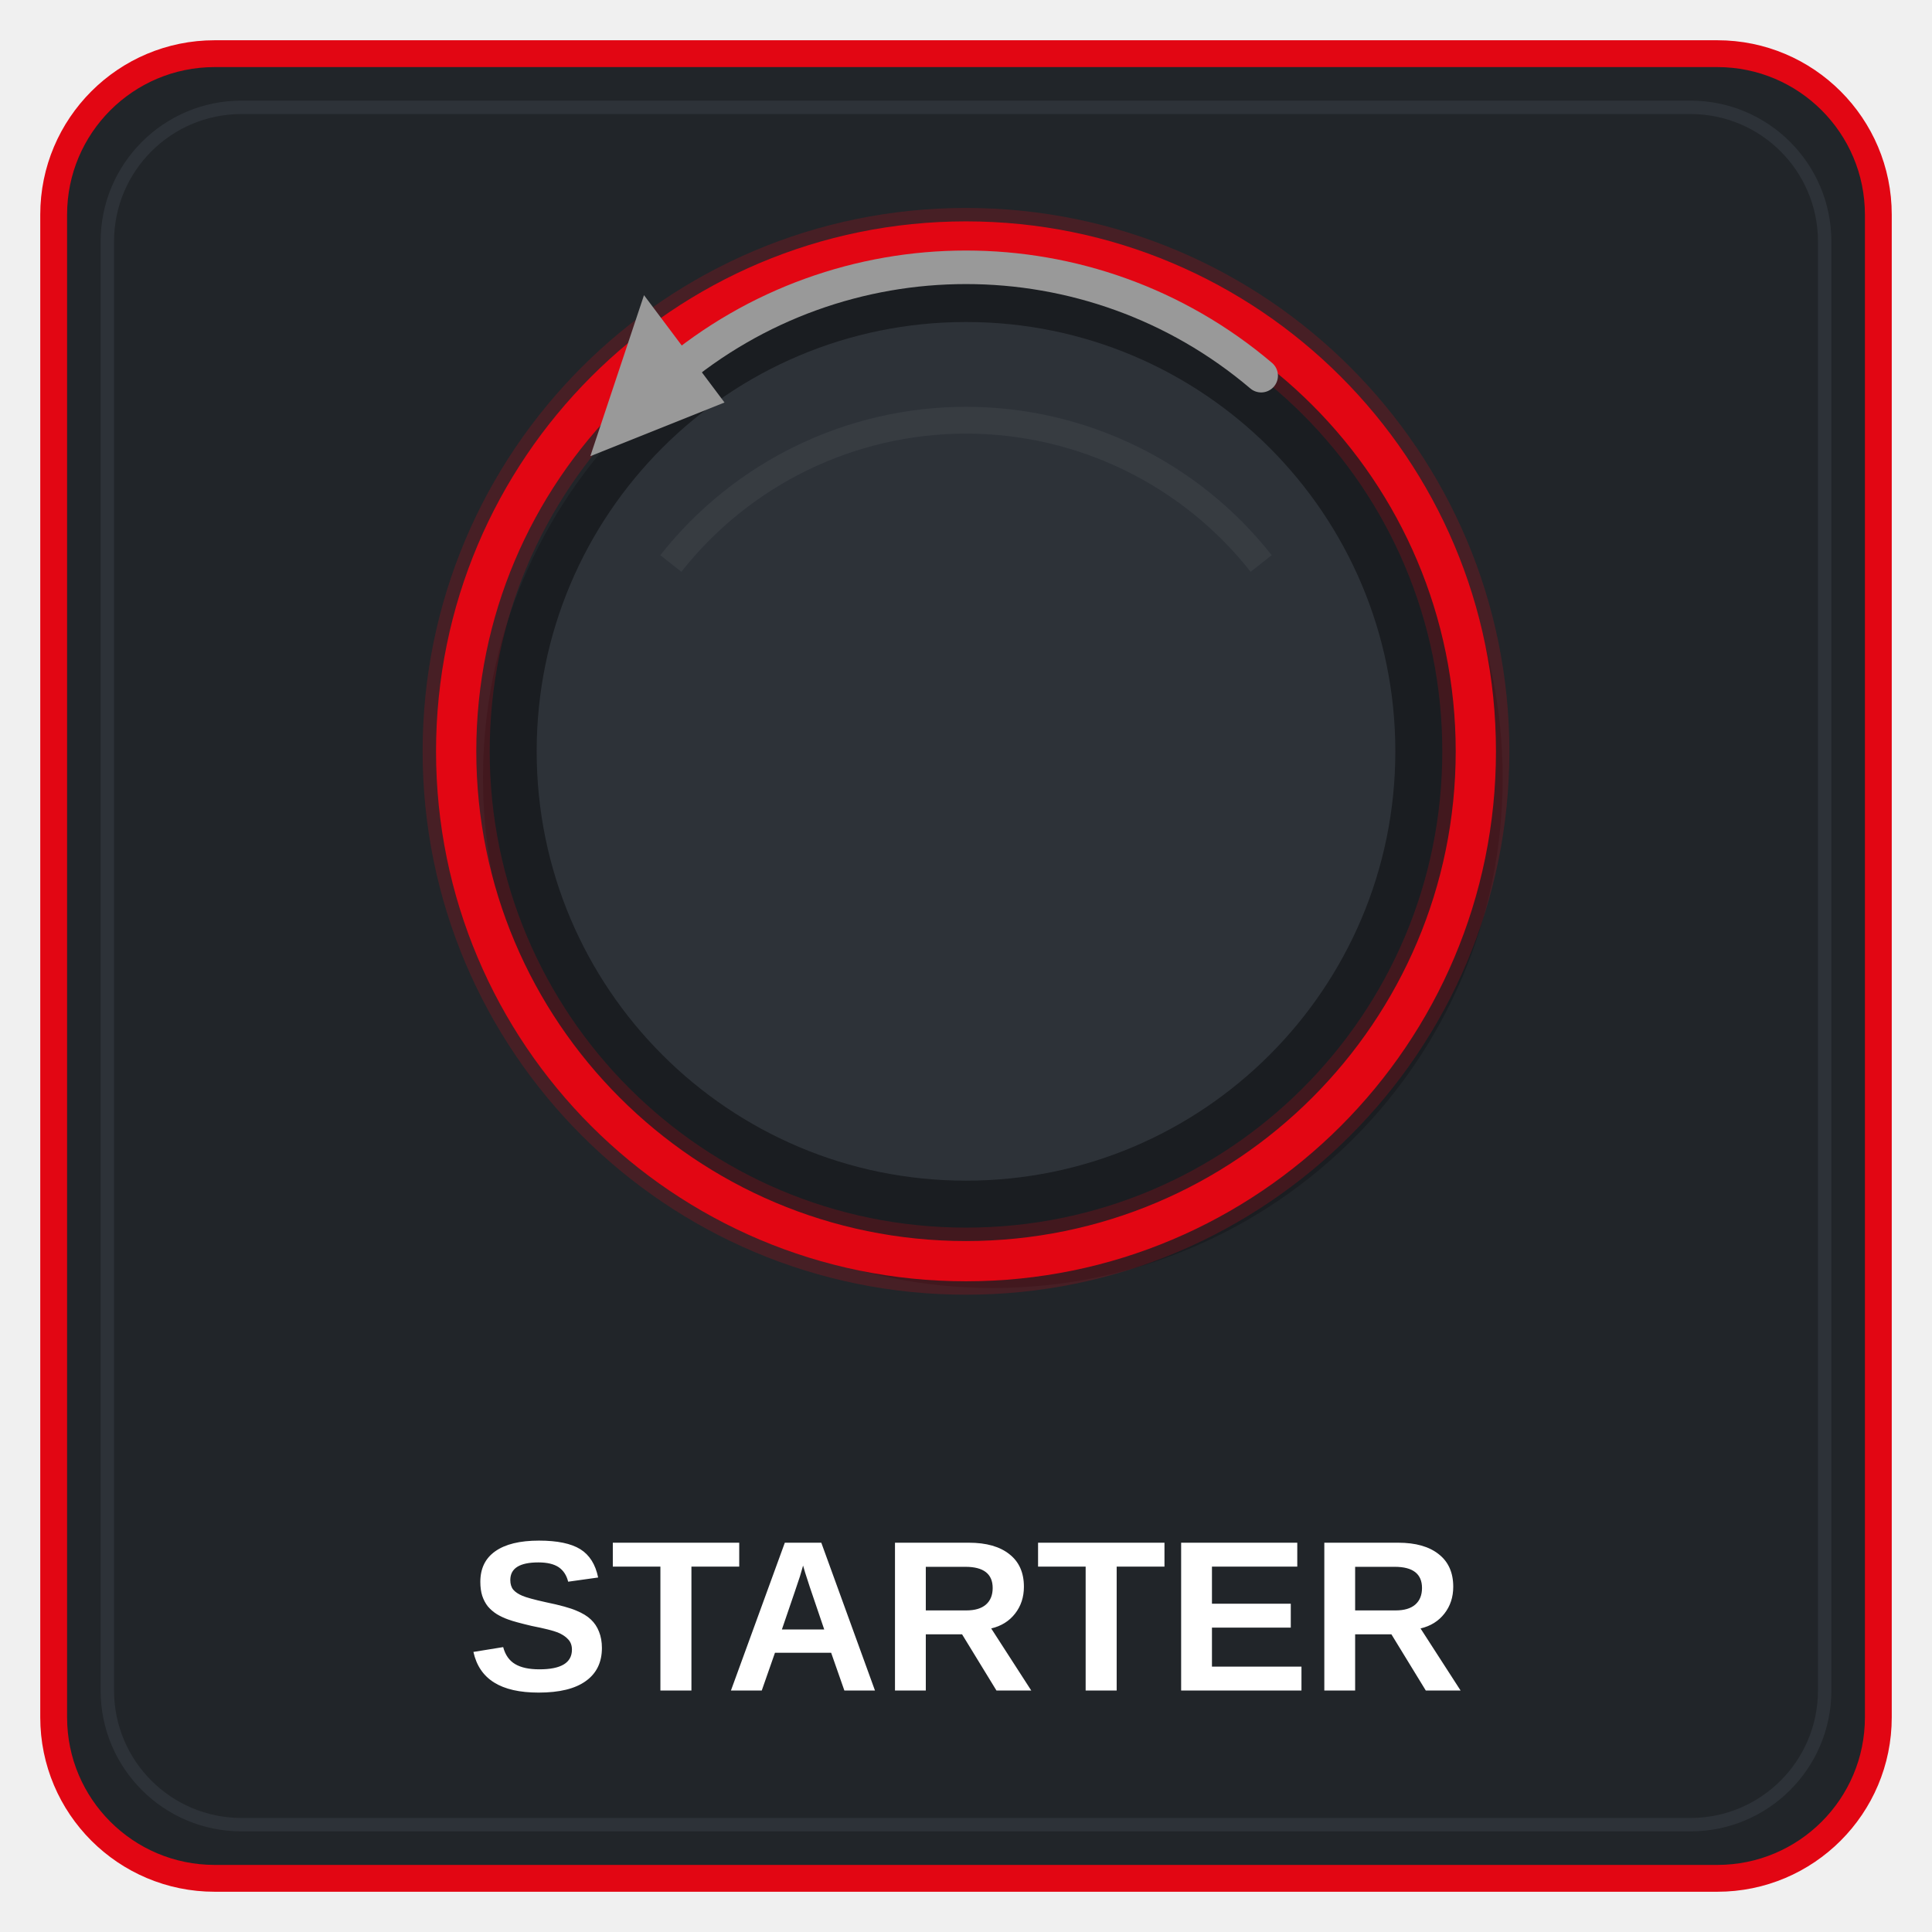
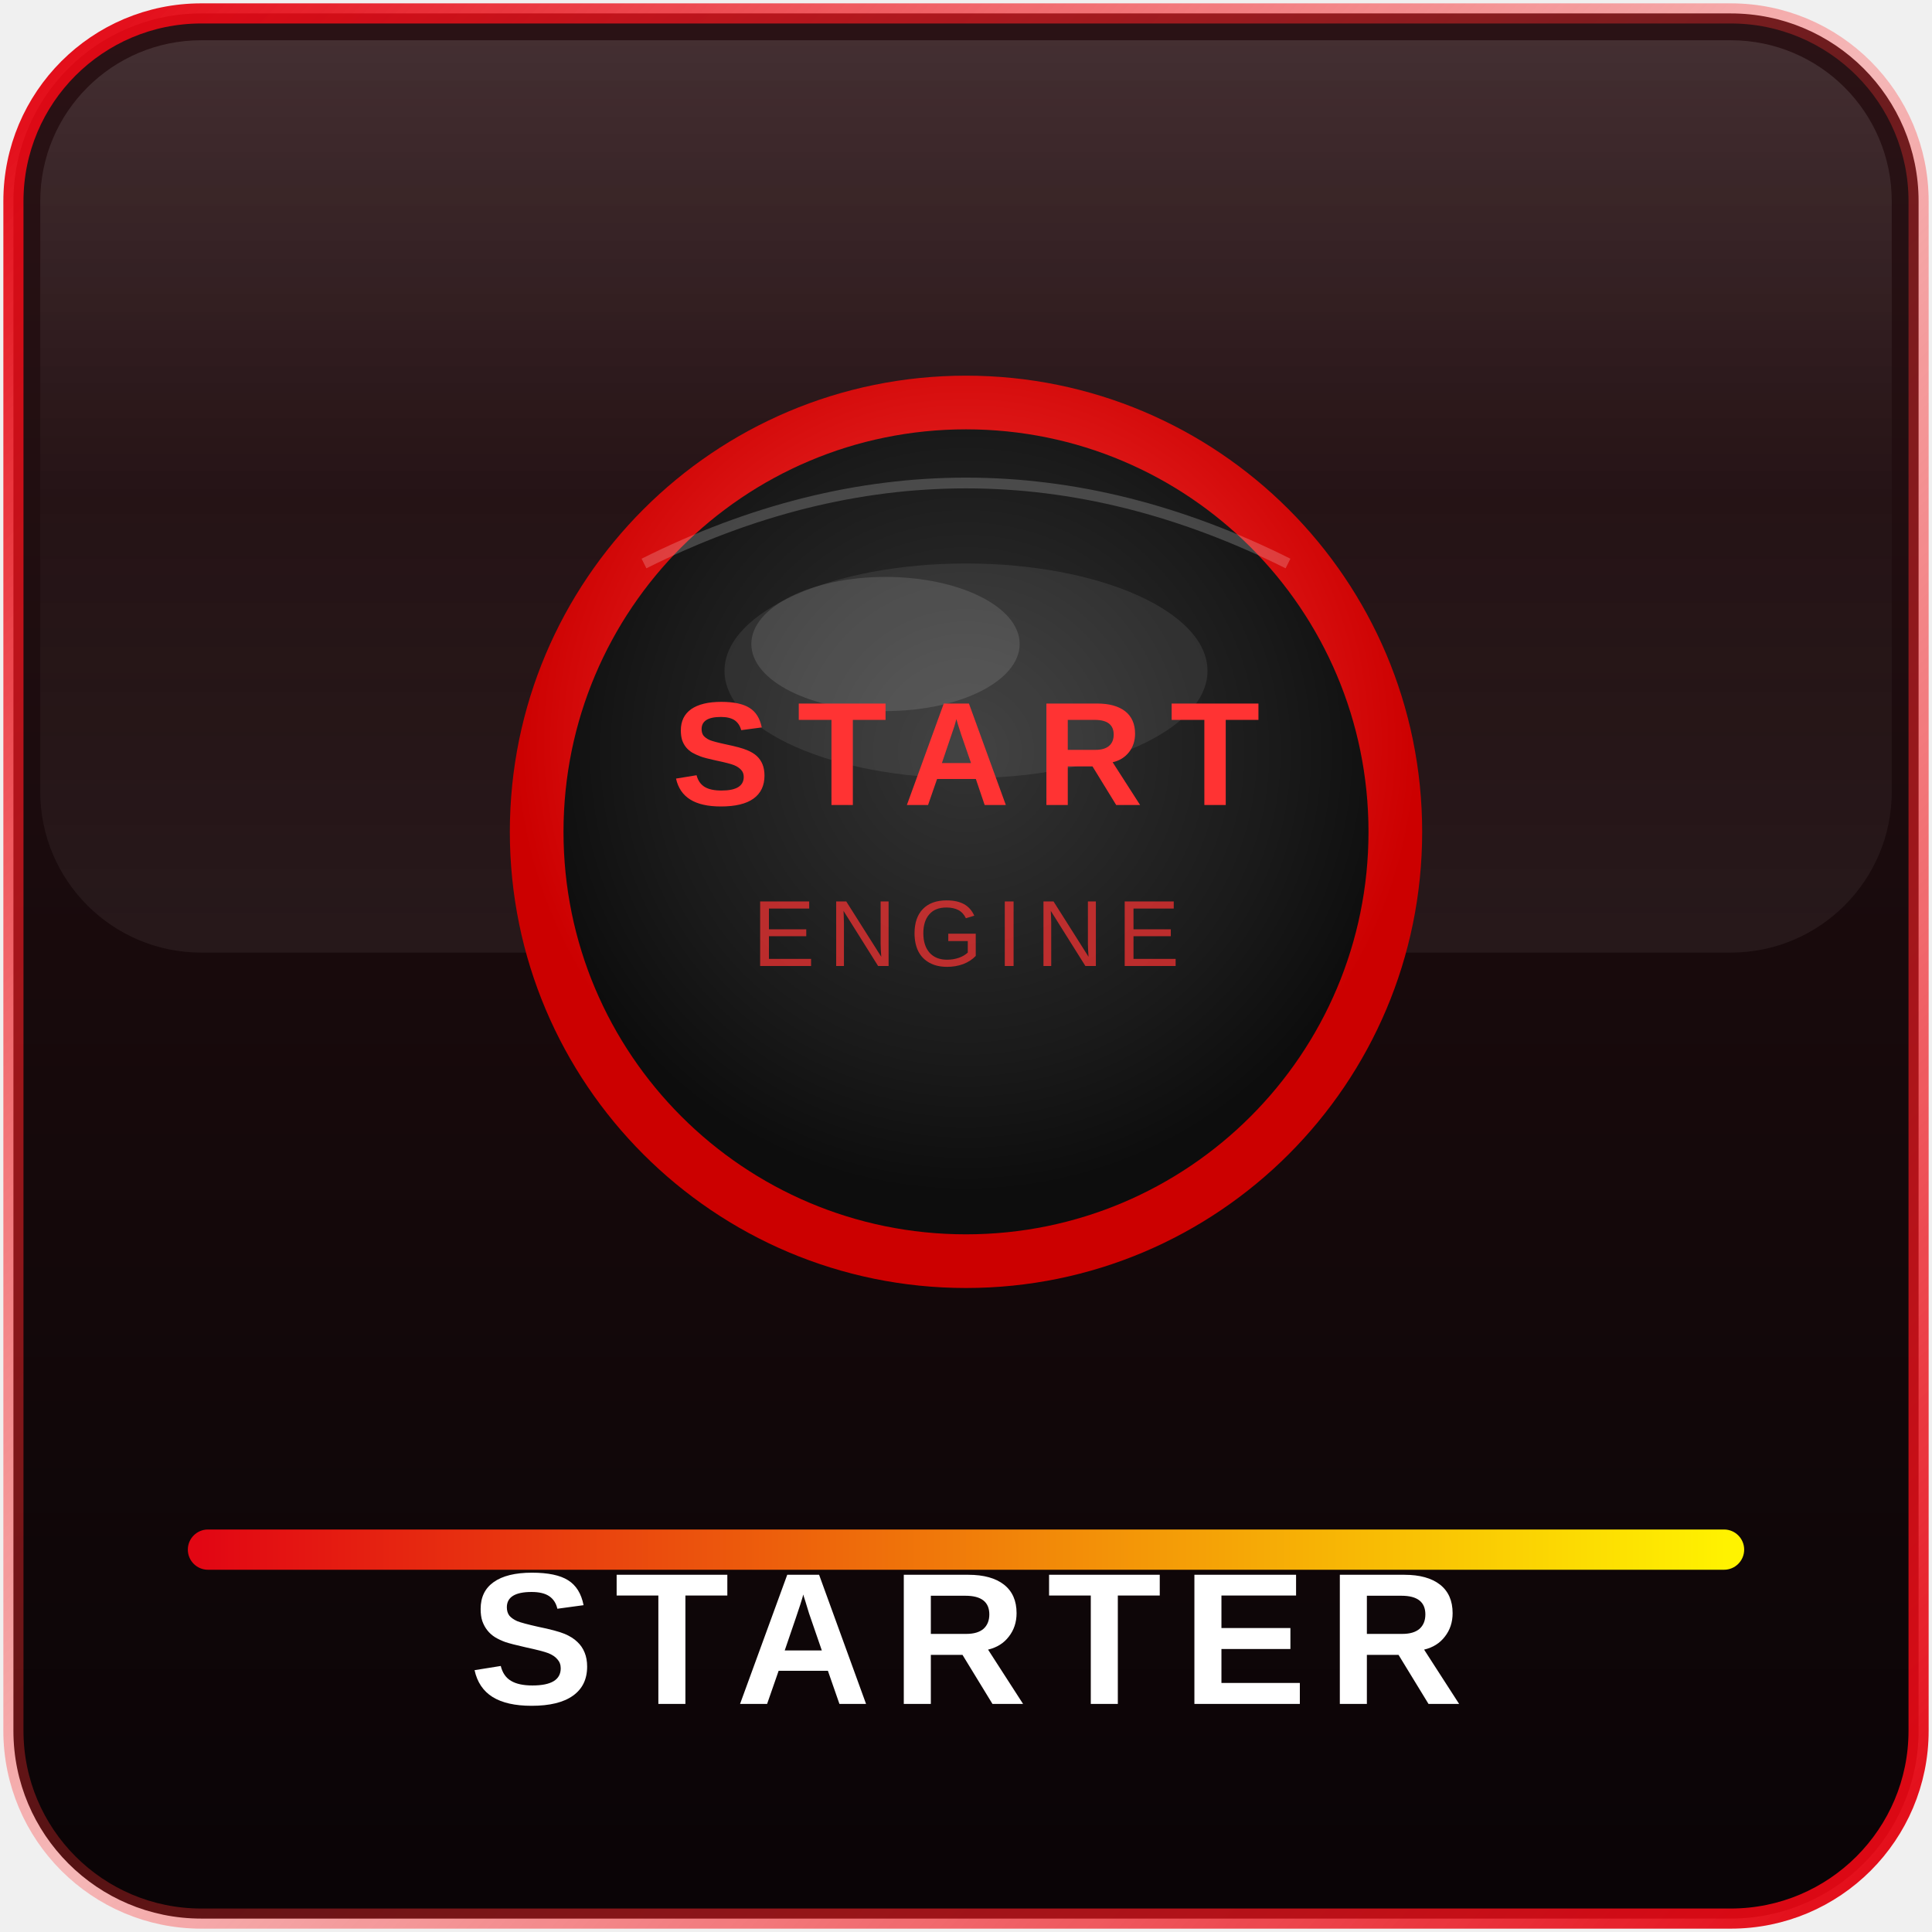
- <svg xmlns="http://www.w3.org/2000/svg" viewBox="0 0 144 144" width="144" height="144">
-   <rect x="4" y="4" width="136" height="136" rx="12" fill="#212529" stroke="#e20613" stroke-width="2" />
-   <rect x="8" y="8" width="128" height="128" rx="10" fill="none" stroke="#2d3238" stroke-width="1" />
-   <circle cx="74" cy="58" r="38" fill="#1a1d21" />
-   <circle cx="72" cy="56" r="38" fill="none" stroke="#e20613" stroke-width="5" opacity="0.2" />
-   <circle cx="72" cy="56" r="38" fill="none" stroke="#e20613" stroke-width="3" />
-   <circle cx="72" cy="56" r="32" fill="#2d3238" />
-   <path d="M50 42 A28 28 0 0 1 94 42" fill="none" stroke="#3d4248" stroke-width="2" opacity="0.6" />
-   <path d="M94 28 A34 34 0 0 0 50 28" fill="none" stroke="#999" stroke-width="2.5" stroke-linecap="round" />
-   <polygon points="48,22 44,34 54,30" fill="#999" />
-   <text x="72" y="126" text-anchor="middle" font-family="Arial,Helvetica,sans-serif" font-size="16" font-weight="bold" fill="white">STARTER</text>
+ <svg xmlns="http://www.w3.org/2000/svg" viewBox="0 0 144 144">
+   <defs>
+     <linearGradient id="gst-bg1" x1="0" y1="0" x2="0" y2="1">
+       <stop offset="0%" stop-color="#2a1215" />
+       <stop offset="50%" stop-color="#180a0c" />
+       <stop offset="100%" stop-color="#0a0406" />
+     </linearGradient>
+     <linearGradient id="gst-border" x1="0" y1="0" x2="1" y2="1">
+       <stop offset="0%" stop-color="#e20613" />
+       <stop offset="50%" stop-color="#ff3333" stop-opacity="0.3" />
+       <stop offset="100%" stop-color="#e20613" />
+     </linearGradient>
+     <linearGradient id="gst-shine" x1="0" y1="0" x2="0" y2="1">
+       <stop offset="0%" stop-color="#ffffff" stop-opacity="0.12" />
+       <stop offset="50%" stop-color="#ffffff" stop-opacity="0.02" />
+       <stop offset="100%" stop-color="#ffffff" stop-opacity="0.06" />
+     </linearGradient>
+     <radialGradient id="gst-btn" cx="0.5" cy="0.4" r="0.55">
+       <stop offset="0%" stop-color="#333333" />
+       <stop offset="70%" stop-color="#1a1a1a" />
+       <stop offset="100%" stop-color="#0d0d0d" />
+     </radialGradient>
+     <radialGradient id="gst-ring" cx="0.5" cy="0.4" r="0.5">
+       <stop offset="0%" stop-color="#ff4444" />
+       <stop offset="100%" stop-color="#cc0000" />
+     </radialGradient>
+     <linearGradient id="gst-accent" x1="0" y1="0" x2="1" y2="0">
+       <stop offset="0%" stop-color="#e20613" />
+       <stop offset="100%" stop-color="#fff300" />
+     </linearGradient>
+   </defs>
+   <rect x="1" y="1" width="142" height="142" rx="14" fill="url(#gst-bg1)" stroke="url(#gst-border)" stroke-width="1.5" />
+   <rect x="3" y="3" width="138" height="68" rx="12" fill="url(#gst-shine)" />
+   <circle cx="72" cy="62" r="34" fill="url(#gst-ring)" />
+   <circle cx="72" cy="62" r="30" fill="url(#gst-btn)" />
+   <ellipse cx="72" cy="50" rx="18" ry="8" fill="#ffffff" opacity="0.08" />
+   <ellipse cx="66" cy="48" rx="10" ry="5" fill="#ffffff" opacity="0.12" />
+   <text x="72" y="60" text-anchor="middle" font-family="Arial,Helvetica,sans-serif" font-size="11" font-weight="bold" fill="#ff3333" letter-spacing="2">START</text>
+   <text x="72" y="72" text-anchor="middle" font-family="Arial,Helvetica,sans-serif" font-size="7" fill="#ff3333" opacity="0.7" letter-spacing="1">ENGINE</text>
+   <path d="M48,42 Q72,30 96,42" fill="none" stroke="#ffffff" stroke-width="0.8" opacity="0.2" />
+   <rect x="14" y="114" width="116" height="3" rx="1.5" fill="url(#gst-accent)" />
+   <text x="72" y="127" text-anchor="middle" font-family="Arial,Helvetica,sans-serif" font-size="14" font-weight="bold" fill="#ffffff" letter-spacing="1.5">STARTER</text>
</svg>
